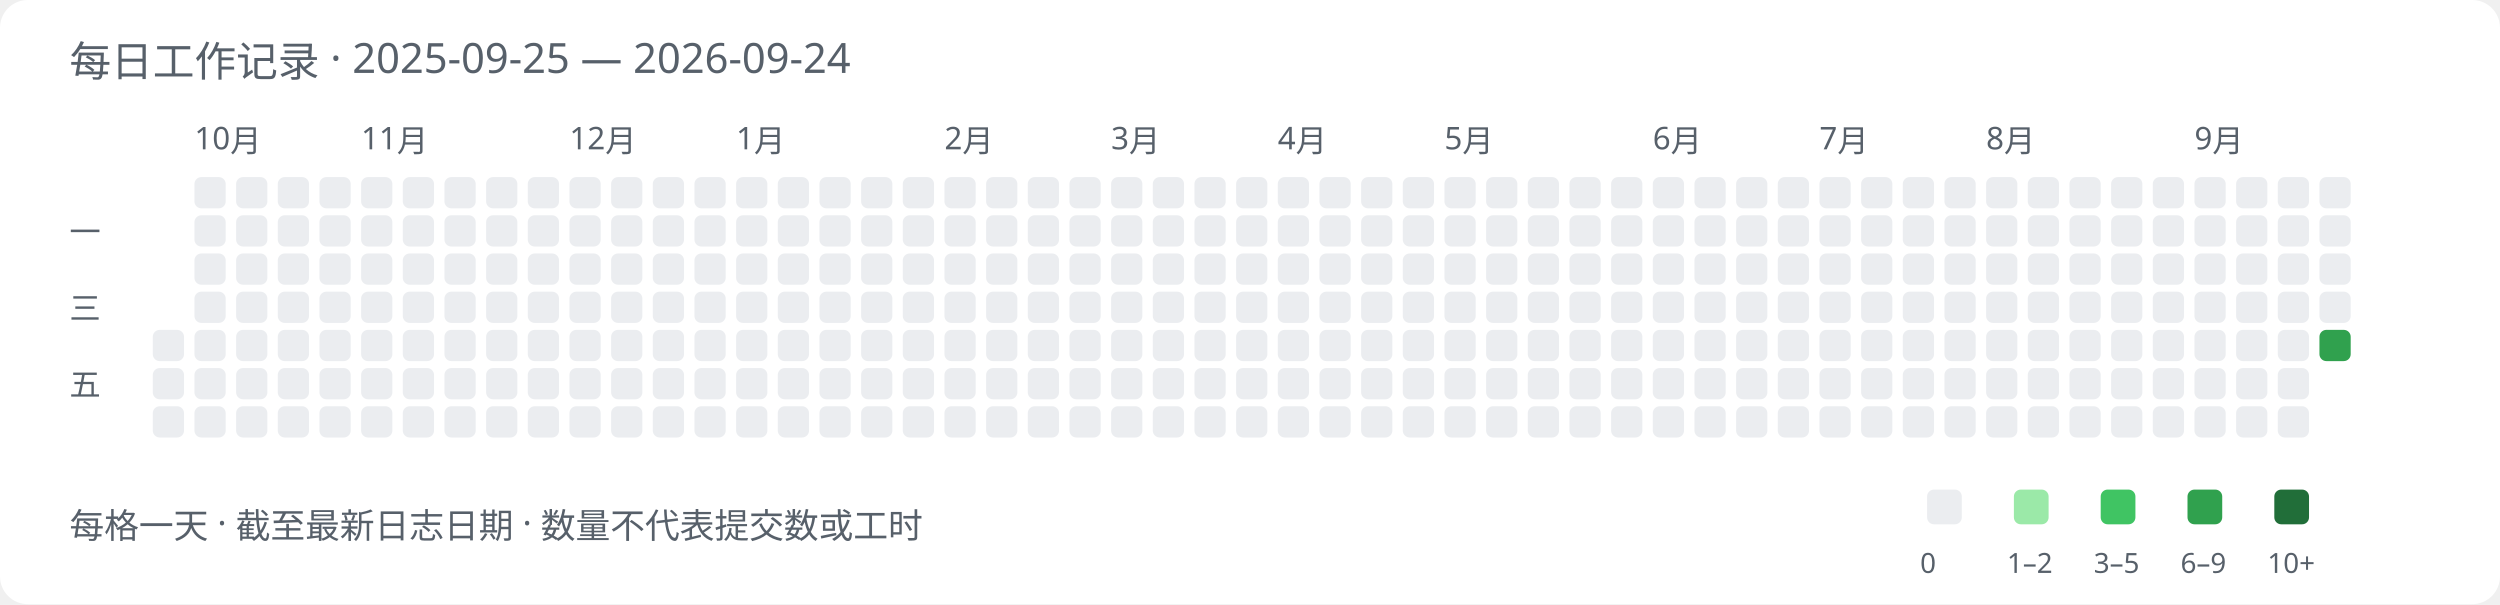
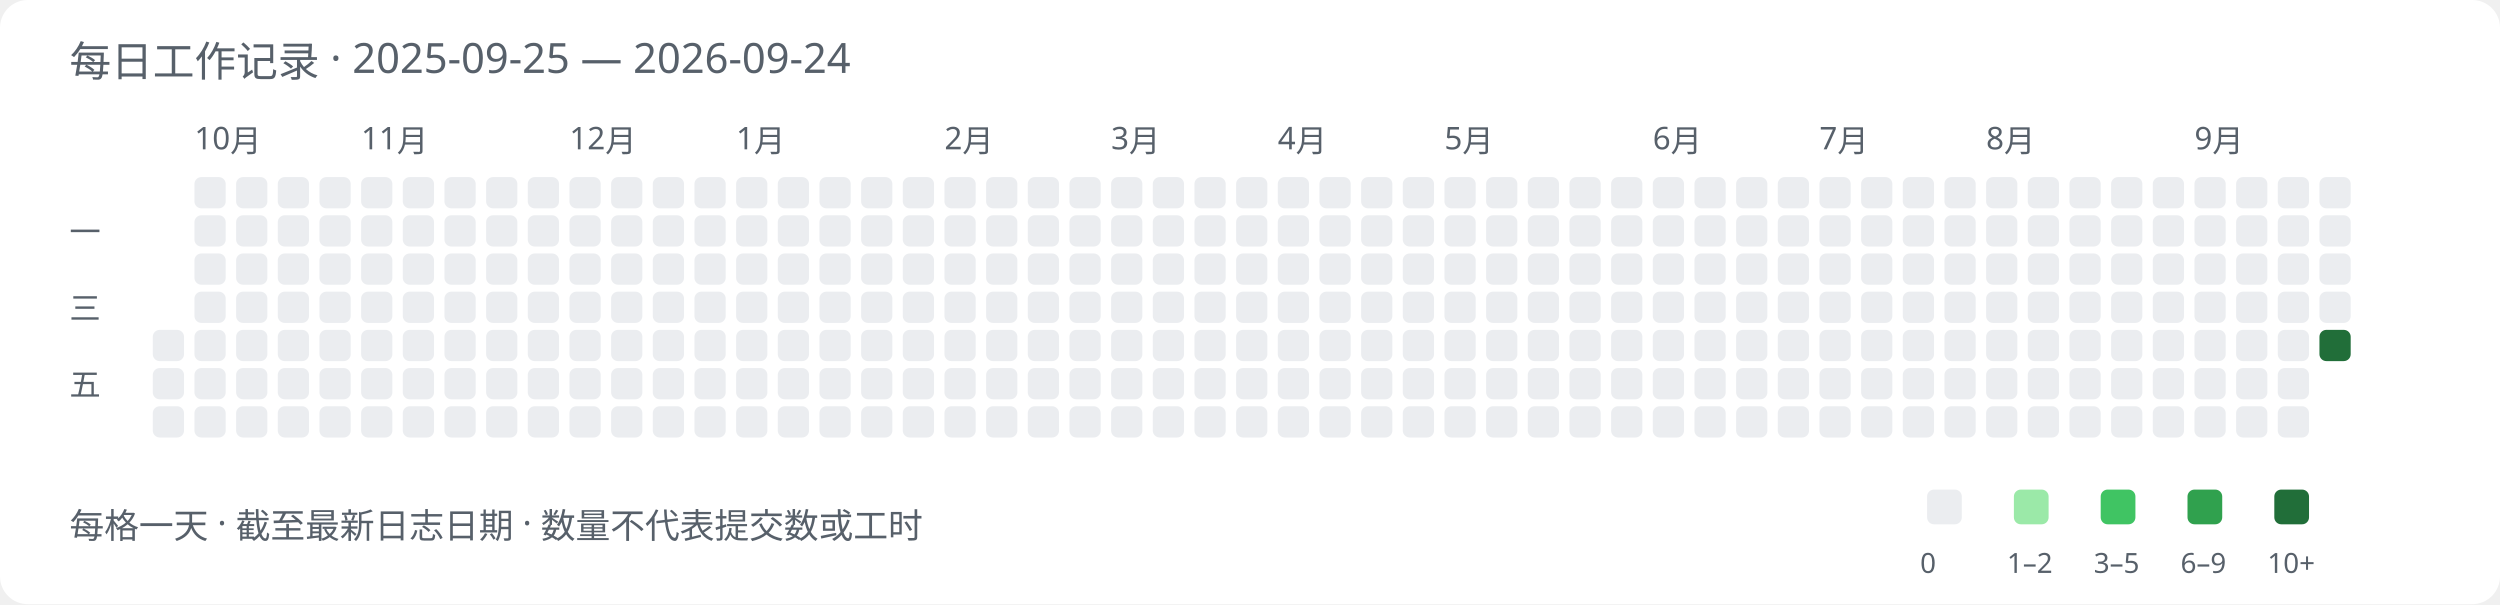
<svg xmlns="http://www.w3.org/2000/svg" width="720" height="174" viewBox="0 0 720 174" role="img" aria-label="每日开发记录全年贡献格">
  <rect width="100%" height="100%" rx="8" fill="#fff" />
  <g font-family="system-ui, sans-serif">
    <text x="20" y="22" font-size="12" fill="#57606a">每日工作记录 · 2025-09-25 — 2026-09-24</text>
    <text x="20" y="70" font-size="9" fill="#57606a">一</text>
    <text x="20" y="92" font-size="9" fill="#57606a">三</text>
    <text x="20" y="114" font-size="9" fill="#57606a">五</text>
    <rect data-date="2025-09-25" data-count="0" x="44" y="95" width="9" height="9" rx="2" fill="#ebedf0" />
    <rect data-date="2025-09-26" data-count="0" x="44" y="106" width="9" height="9" rx="2" fill="#ebedf0" />
    <rect data-date="2025-09-27" data-count="0" x="44" y="117" width="9" height="9" rx="2" fill="#ebedf0" />
    <rect data-date="2025-09-28" data-count="0" x="56" y="51" width="9" height="9" rx="2" fill="#ebedf0" />
    <rect data-date="2025-09-29" data-count="0" x="56" y="62" width="9" height="9" rx="2" fill="#ebedf0" />
    <rect data-date="2025-09-30" data-count="0" x="56" y="73" width="9" height="9" rx="2" fill="#ebedf0" />
    <text x="56" y="43" font-size="9" fill="#57606a">10月</text>
    <rect data-date="2025-10-01" data-count="0" x="56" y="84" width="9" height="9" rx="2" fill="#ebedf0" />
    <rect data-date="2025-10-02" data-count="0" x="56" y="95" width="9" height="9" rx="2" fill="#ebedf0" />
    <rect data-date="2025-10-03" data-count="0" x="56" y="106" width="9" height="9" rx="2" fill="#ebedf0" />
    <rect data-date="2025-10-04" data-count="0" x="56" y="117" width="9" height="9" rx="2" fill="#ebedf0" />
    <rect data-date="2025-10-05" data-count="0" x="68" y="51" width="9" height="9" rx="2" fill="#ebedf0" />
    <rect data-date="2025-10-06" data-count="0" x="68" y="62" width="9" height="9" rx="2" fill="#ebedf0" />
    <rect data-date="2025-10-07" data-count="0" x="68" y="73" width="9" height="9" rx="2" fill="#ebedf0" />
    <rect data-date="2025-10-08" data-count="0" x="68" y="84" width="9" height="9" rx="2" fill="#ebedf0" />
    <rect data-date="2025-10-09" data-count="0" x="68" y="95" width="9" height="9" rx="2" fill="#ebedf0" />
    <rect data-date="2025-10-10" data-count="0" x="68" y="106" width="9" height="9" rx="2" fill="#ebedf0" />
    <rect data-date="2025-10-11" data-count="0" x="68" y="117" width="9" height="9" rx="2" fill="#ebedf0" />
    <rect data-date="2025-10-12" data-count="0" x="80" y="51" width="9" height="9" rx="2" fill="#ebedf0" />
    <rect data-date="2025-10-13" data-count="0" x="80" y="62" width="9" height="9" rx="2" fill="#ebedf0" />
    <rect data-date="2025-10-14" data-count="0" x="80" y="73" width="9" height="9" rx="2" fill="#ebedf0" />
    <rect data-date="2025-10-15" data-count="0" x="80" y="84" width="9" height="9" rx="2" fill="#ebedf0" />
    <rect data-date="2025-10-16" data-count="0" x="80" y="95" width="9" height="9" rx="2" fill="#ebedf0" />
    <rect data-date="2025-10-17" data-count="0" x="80" y="106" width="9" height="9" rx="2" fill="#ebedf0" />
    <rect data-date="2025-10-18" data-count="0" x="80" y="117" width="9" height="9" rx="2" fill="#ebedf0" />
    <rect data-date="2025-10-19" data-count="0" x="92" y="51" width="9" height="9" rx="2" fill="#ebedf0" />
    <rect data-date="2025-10-20" data-count="0" x="92" y="62" width="9" height="9" rx="2" fill="#ebedf0" />
    <rect data-date="2025-10-21" data-count="0" x="92" y="73" width="9" height="9" rx="2" fill="#ebedf0" />
    <rect data-date="2025-10-22" data-count="0" x="92" y="84" width="9" height="9" rx="2" fill="#ebedf0" />
    <rect data-date="2025-10-23" data-count="0" x="92" y="95" width="9" height="9" rx="2" fill="#ebedf0" />
    <rect data-date="2025-10-24" data-count="0" x="92" y="106" width="9" height="9" rx="2" fill="#ebedf0" />
    <rect data-date="2025-10-25" data-count="0" x="92" y="117" width="9" height="9" rx="2" fill="#ebedf0" />
    <rect data-date="2025-10-26" data-count="0" x="104" y="51" width="9" height="9" rx="2" fill="#ebedf0" />
    <rect data-date="2025-10-27" data-count="0" x="104" y="62" width="9" height="9" rx="2" fill="#ebedf0" />
    <rect data-date="2025-10-28" data-count="0" x="104" y="73" width="9" height="9" rx="2" fill="#ebedf0" />
    <rect data-date="2025-10-29" data-count="0" x="104" y="84" width="9" height="9" rx="2" fill="#ebedf0" />
    <rect data-date="2025-10-30" data-count="0" x="104" y="95" width="9" height="9" rx="2" fill="#ebedf0" />
    <rect data-date="2025-10-31" data-count="0" x="104" y="106" width="9" height="9" rx="2" fill="#ebedf0" />
    <text x="104" y="43" font-size="9" fill="#57606a">11月</text>
    <rect data-date="2025-11-01" data-count="0" x="104" y="117" width="9" height="9" rx="2" fill="#ebedf0" />
    <rect data-date="2025-11-02" data-count="0" x="116" y="51" width="9" height="9" rx="2" fill="#ebedf0" />
    <rect data-date="2025-11-03" data-count="0" x="116" y="62" width="9" height="9" rx="2" fill="#ebedf0" />
    <rect data-date="2025-11-04" data-count="0" x="116" y="73" width="9" height="9" rx="2" fill="#ebedf0" />
    <rect data-date="2025-11-05" data-count="0" x="116" y="84" width="9" height="9" rx="2" fill="#ebedf0" />
    <rect data-date="2025-11-06" data-count="0" x="116" y="95" width="9" height="9" rx="2" fill="#ebedf0" />
    <rect data-date="2025-11-07" data-count="0" x="116" y="106" width="9" height="9" rx="2" fill="#ebedf0" />
    <rect data-date="2025-11-08" data-count="0" x="116" y="117" width="9" height="9" rx="2" fill="#ebedf0" />
    <rect data-date="2025-11-09" data-count="0" x="128" y="51" width="9" height="9" rx="2" fill="#ebedf0" />
    <rect data-date="2025-11-10" data-count="0" x="128" y="62" width="9" height="9" rx="2" fill="#ebedf0" />
    <rect data-date="2025-11-11" data-count="0" x="128" y="73" width="9" height="9" rx="2" fill="#ebedf0" />
    <rect data-date="2025-11-12" data-count="0" x="128" y="84" width="9" height="9" rx="2" fill="#ebedf0" />
    <rect data-date="2025-11-13" data-count="0" x="128" y="95" width="9" height="9" rx="2" fill="#ebedf0" />
    <rect data-date="2025-11-14" data-count="0" x="128" y="106" width="9" height="9" rx="2" fill="#ebedf0" />
    <rect data-date="2025-11-15" data-count="0" x="128" y="117" width="9" height="9" rx="2" fill="#ebedf0" />
    <rect data-date="2025-11-16" data-count="0" x="140" y="51" width="9" height="9" rx="2" fill="#ebedf0" />
    <rect data-date="2025-11-17" data-count="0" x="140" y="62" width="9" height="9" rx="2" fill="#ebedf0" />
    <rect data-date="2025-11-18" data-count="0" x="140" y="73" width="9" height="9" rx="2" fill="#ebedf0" />
    <rect data-date="2025-11-19" data-count="0" x="140" y="84" width="9" height="9" rx="2" fill="#ebedf0" />
    <rect data-date="2025-11-20" data-count="0" x="140" y="95" width="9" height="9" rx="2" fill="#ebedf0" />
    <rect data-date="2025-11-21" data-count="0" x="140" y="106" width="9" height="9" rx="2" fill="#ebedf0" />
    <rect data-date="2025-11-22" data-count="0" x="140" y="117" width="9" height="9" rx="2" fill="#ebedf0" />
    <rect data-date="2025-11-23" data-count="0" x="152" y="51" width="9" height="9" rx="2" fill="#ebedf0" />
    <rect data-date="2025-11-24" data-count="0" x="152" y="62" width="9" height="9" rx="2" fill="#ebedf0" />
    <rect data-date="2025-11-25" data-count="0" x="152" y="73" width="9" height="9" rx="2" fill="#ebedf0" />
    <rect data-date="2025-11-26" data-count="0" x="152" y="84" width="9" height="9" rx="2" fill="#ebedf0" />
    <rect data-date="2025-11-27" data-count="0" x="152" y="95" width="9" height="9" rx="2" fill="#ebedf0" />
    <rect data-date="2025-11-28" data-count="0" x="152" y="106" width="9" height="9" rx="2" fill="#ebedf0" />
    <rect data-date="2025-11-29" data-count="0" x="152" y="117" width="9" height="9" rx="2" fill="#ebedf0" />
    <rect data-date="2025-11-30" data-count="0" x="164" y="51" width="9" height="9" rx="2" fill="#ebedf0" />
    <text x="164" y="43" font-size="9" fill="#57606a">12月</text>
    <rect data-date="2025-12-01" data-count="0" x="164" y="62" width="9" height="9" rx="2" fill="#ebedf0" />
    <rect data-date="2025-12-02" data-count="0" x="164" y="73" width="9" height="9" rx="2" fill="#ebedf0" />
    <rect data-date="2025-12-03" data-count="0" x="164" y="84" width="9" height="9" rx="2" fill="#ebedf0" />
    <rect data-date="2025-12-04" data-count="0" x="164" y="95" width="9" height="9" rx="2" fill="#ebedf0" />
    <rect data-date="2025-12-05" data-count="0" x="164" y="106" width="9" height="9" rx="2" fill="#ebedf0" />
    <rect data-date="2025-12-06" data-count="0" x="164" y="117" width="9" height="9" rx="2" fill="#ebedf0" />
    <rect data-date="2025-12-07" data-count="0" x="176" y="51" width="9" height="9" rx="2" fill="#ebedf0" />
    <rect data-date="2025-12-08" data-count="0" x="176" y="62" width="9" height="9" rx="2" fill="#ebedf0" />
    <rect data-date="2025-12-09" data-count="0" x="176" y="73" width="9" height="9" rx="2" fill="#ebedf0" />
    <rect data-date="2025-12-10" data-count="0" x="176" y="84" width="9" height="9" rx="2" fill="#ebedf0" />
    <rect data-date="2025-12-11" data-count="0" x="176" y="95" width="9" height="9" rx="2" fill="#ebedf0" />
    <rect data-date="2025-12-12" data-count="0" x="176" y="106" width="9" height="9" rx="2" fill="#ebedf0" />
    <rect data-date="2025-12-13" data-count="0" x="176" y="117" width="9" height="9" rx="2" fill="#ebedf0" />
    <rect data-date="2025-12-14" data-count="0" x="188" y="51" width="9" height="9" rx="2" fill="#ebedf0" />
    <rect data-date="2025-12-15" data-count="0" x="188" y="62" width="9" height="9" rx="2" fill="#ebedf0" />
    <rect data-date="2025-12-16" data-count="0" x="188" y="73" width="9" height="9" rx="2" fill="#ebedf0" />
    <rect data-date="2025-12-17" data-count="0" x="188" y="84" width="9" height="9" rx="2" fill="#ebedf0" />
    <rect data-date="2025-12-18" data-count="0" x="188" y="95" width="9" height="9" rx="2" fill="#ebedf0" />
    <rect data-date="2025-12-19" data-count="0" x="188" y="106" width="9" height="9" rx="2" fill="#ebedf0" />
    <rect data-date="2025-12-20" data-count="0" x="188" y="117" width="9" height="9" rx="2" fill="#ebedf0" />
    <rect data-date="2025-12-21" data-count="0" x="200" y="51" width="9" height="9" rx="2" fill="#ebedf0" />
    <rect data-date="2025-12-22" data-count="0" x="200" y="62" width="9" height="9" rx="2" fill="#ebedf0" />
    <rect data-date="2025-12-23" data-count="0" x="200" y="73" width="9" height="9" rx="2" fill="#ebedf0" />
    <rect data-date="2025-12-24" data-count="0" x="200" y="84" width="9" height="9" rx="2" fill="#ebedf0" />
    <rect data-date="2025-12-25" data-count="0" x="200" y="95" width="9" height="9" rx="2" fill="#ebedf0" />
    <rect data-date="2025-12-26" data-count="0" x="200" y="106" width="9" height="9" rx="2" fill="#ebedf0" />
    <rect data-date="2025-12-27" data-count="0" x="200" y="117" width="9" height="9" rx="2" fill="#ebedf0" />
    <rect data-date="2025-12-28" data-count="0" x="212" y="51" width="9" height="9" rx="2" fill="#ebedf0" />
    <rect data-date="2025-12-29" data-count="0" x="212" y="62" width="9" height="9" rx="2" fill="#ebedf0" />
    <rect data-date="2025-12-30" data-count="0" x="212" y="73" width="9" height="9" rx="2" fill="#ebedf0" />
    <rect data-date="2025-12-31" data-count="0" x="212" y="84" width="9" height="9" rx="2" fill="#ebedf0" />
    <text x="212" y="43" font-size="9" fill="#57606a">1月</text>
    <rect data-date="2026-01-01" data-count="0" x="212" y="95" width="9" height="9" rx="2" fill="#ebedf0" />
    <rect data-date="2026-01-02" data-count="0" x="212" y="106" width="9" height="9" rx="2" fill="#ebedf0" />
    <rect data-date="2026-01-03" data-count="0" x="212" y="117" width="9" height="9" rx="2" fill="#ebedf0" />
    <rect data-date="2026-01-04" data-count="0" x="224" y="51" width="9" height="9" rx="2" fill="#ebedf0" />
    <rect data-date="2026-01-05" data-count="0" x="224" y="62" width="9" height="9" rx="2" fill="#ebedf0" />
    <rect data-date="2026-01-06" data-count="0" x="224" y="73" width="9" height="9" rx="2" fill="#ebedf0" />
    <rect data-date="2026-01-07" data-count="0" x="224" y="84" width="9" height="9" rx="2" fill="#ebedf0" />
    <rect data-date="2026-01-08" data-count="0" x="224" y="95" width="9" height="9" rx="2" fill="#ebedf0" />
    <rect data-date="2026-01-09" data-count="0" x="224" y="106" width="9" height="9" rx="2" fill="#ebedf0" />
    <rect data-date="2026-01-10" data-count="0" x="224" y="117" width="9" height="9" rx="2" fill="#ebedf0" />
    <rect data-date="2026-01-11" data-count="0" x="236" y="51" width="9" height="9" rx="2" fill="#ebedf0" />
    <rect data-date="2026-01-12" data-count="0" x="236" y="62" width="9" height="9" rx="2" fill="#ebedf0" />
    <rect data-date="2026-01-13" data-count="0" x="236" y="73" width="9" height="9" rx="2" fill="#ebedf0" />
    <rect data-date="2026-01-14" data-count="0" x="236" y="84" width="9" height="9" rx="2" fill="#ebedf0" />
    <rect data-date="2026-01-15" data-count="0" x="236" y="95" width="9" height="9" rx="2" fill="#ebedf0" />
    <rect data-date="2026-01-16" data-count="0" x="236" y="106" width="9" height="9" rx="2" fill="#ebedf0" />
    <rect data-date="2026-01-17" data-count="0" x="236" y="117" width="9" height="9" rx="2" fill="#ebedf0" />
    <rect data-date="2026-01-18" data-count="0" x="248" y="51" width="9" height="9" rx="2" fill="#ebedf0" />
    <rect data-date="2026-01-19" data-count="0" x="248" y="62" width="9" height="9" rx="2" fill="#ebedf0" />
    <rect data-date="2026-01-20" data-count="0" x="248" y="73" width="9" height="9" rx="2" fill="#ebedf0" />
    <rect data-date="2026-01-21" data-count="0" x="248" y="84" width="9" height="9" rx="2" fill="#ebedf0" />
    <rect data-date="2026-01-22" data-count="0" x="248" y="95" width="9" height="9" rx="2" fill="#ebedf0" />
    <rect data-date="2026-01-23" data-count="0" x="248" y="106" width="9" height="9" rx="2" fill="#ebedf0" />
    <rect data-date="2026-01-24" data-count="0" x="248" y="117" width="9" height="9" rx="2" fill="#ebedf0" />
    <rect data-date="2026-01-25" data-count="0" x="260" y="51" width="9" height="9" rx="2" fill="#ebedf0" />
    <rect data-date="2026-01-26" data-count="0" x="260" y="62" width="9" height="9" rx="2" fill="#ebedf0" />
    <rect data-date="2026-01-27" data-count="0" x="260" y="73" width="9" height="9" rx="2" fill="#ebedf0" />
    <rect data-date="2026-01-28" data-count="0" x="260" y="84" width="9" height="9" rx="2" fill="#ebedf0" />
    <rect data-date="2026-01-29" data-count="0" x="260" y="95" width="9" height="9" rx="2" fill="#ebedf0" />
    <rect data-date="2026-01-30" data-count="0" x="260" y="106" width="9" height="9" rx="2" fill="#ebedf0" />
    <rect data-date="2026-01-31" data-count="0" x="260" y="117" width="9" height="9" rx="2" fill="#ebedf0" />
    <text x="272" y="43" font-size="9" fill="#57606a">2月</text>
    <rect data-date="2026-02-01" data-count="0" x="272" y="51" width="9" height="9" rx="2" fill="#ebedf0" />
    <rect data-date="2026-02-02" data-count="0" x="272" y="62" width="9" height="9" rx="2" fill="#ebedf0" />
    <rect data-date="2026-02-03" data-count="0" x="272" y="73" width="9" height="9" rx="2" fill="#ebedf0" />
    <rect data-date="2026-02-04" data-count="0" x="272" y="84" width="9" height="9" rx="2" fill="#ebedf0" />
    <rect data-date="2026-02-05" data-count="0" x="272" y="95" width="9" height="9" rx="2" fill="#ebedf0" />
    <rect data-date="2026-02-06" data-count="0" x="272" y="106" width="9" height="9" rx="2" fill="#ebedf0" />
    <rect data-date="2026-02-07" data-count="0" x="272" y="117" width="9" height="9" rx="2" fill="#ebedf0" />
    <rect data-date="2026-02-08" data-count="0" x="284" y="51" width="9" height="9" rx="2" fill="#ebedf0" />
    <rect data-date="2026-02-09" data-count="0" x="284" y="62" width="9" height="9" rx="2" fill="#ebedf0" />
    <rect data-date="2026-02-10" data-count="0" x="284" y="73" width="9" height="9" rx="2" fill="#ebedf0" />
    <rect data-date="2026-02-11" data-count="0" x="284" y="84" width="9" height="9" rx="2" fill="#ebedf0" />
    <rect data-date="2026-02-12" data-count="0" x="284" y="95" width="9" height="9" rx="2" fill="#ebedf0" />
    <rect data-date="2026-02-13" data-count="0" x="284" y="106" width="9" height="9" rx="2" fill="#ebedf0" />
    <rect data-date="2026-02-14" data-count="0" x="284" y="117" width="9" height="9" rx="2" fill="#ebedf0" />
    <rect data-date="2026-02-15" data-count="0" x="296" y="51" width="9" height="9" rx="2" fill="#ebedf0" />
    <rect data-date="2026-02-16" data-count="0" x="296" y="62" width="9" height="9" rx="2" fill="#ebedf0" />
    <rect data-date="2026-02-17" data-count="0" x="296" y="73" width="9" height="9" rx="2" fill="#ebedf0" />
    <rect data-date="2026-02-18" data-count="0" x="296" y="84" width="9" height="9" rx="2" fill="#ebedf0" />
    <rect data-date="2026-02-19" data-count="0" x="296" y="95" width="9" height="9" rx="2" fill="#ebedf0" />
    <rect data-date="2026-02-20" data-count="0" x="296" y="106" width="9" height="9" rx="2" fill="#ebedf0" />
    <rect data-date="2026-02-21" data-count="0" x="296" y="117" width="9" height="9" rx="2" fill="#ebedf0" />
    <rect data-date="2026-02-22" data-count="0" x="308" y="51" width="9" height="9" rx="2" fill="#ebedf0" />
    <rect data-date="2026-02-23" data-count="0" x="308" y="62" width="9" height="9" rx="2" fill="#ebedf0" />
    <rect data-date="2026-02-24" data-count="0" x="308" y="73" width="9" height="9" rx="2" fill="#ebedf0" />
    <rect data-date="2026-02-25" data-count="0" x="308" y="84" width="9" height="9" rx="2" fill="#ebedf0" />
    <rect data-date="2026-02-26" data-count="0" x="308" y="95" width="9" height="9" rx="2" fill="#ebedf0" />
    <rect data-date="2026-02-27" data-count="0" x="308" y="106" width="9" height="9" rx="2" fill="#ebedf0" />
    <rect data-date="2026-02-28" data-count="0" x="308" y="117" width="9" height="9" rx="2" fill="#ebedf0" />
    <text x="320" y="43" font-size="9" fill="#57606a">3月</text>
    <rect data-date="2026-03-01" data-count="0" x="320" y="51" width="9" height="9" rx="2" fill="#ebedf0" />
    <rect data-date="2026-03-02" data-count="0" x="320" y="62" width="9" height="9" rx="2" fill="#ebedf0" />
    <rect data-date="2026-03-03" data-count="0" x="320" y="73" width="9" height="9" rx="2" fill="#ebedf0" />
    <rect data-date="2026-03-04" data-count="0" x="320" y="84" width="9" height="9" rx="2" fill="#ebedf0" />
    <rect data-date="2026-03-05" data-count="0" x="320" y="95" width="9" height="9" rx="2" fill="#ebedf0" />
    <rect data-date="2026-03-06" data-count="0" x="320" y="106" width="9" height="9" rx="2" fill="#ebedf0" />
    <rect data-date="2026-03-07" data-count="0" x="320" y="117" width="9" height="9" rx="2" fill="#ebedf0" />
    <rect data-date="2026-03-08" data-count="0" x="332" y="51" width="9" height="9" rx="2" fill="#ebedf0" />
    <rect data-date="2026-03-09" data-count="0" x="332" y="62" width="9" height="9" rx="2" fill="#ebedf0" />
    <rect data-date="2026-03-10" data-count="0" x="332" y="73" width="9" height="9" rx="2" fill="#ebedf0" />
    <rect data-date="2026-03-11" data-count="0" x="332" y="84" width="9" height="9" rx="2" fill="#ebedf0" />
    <rect data-date="2026-03-12" data-count="0" x="332" y="95" width="9" height="9" rx="2" fill="#ebedf0" />
    <rect data-date="2026-03-13" data-count="0" x="332" y="106" width="9" height="9" rx="2" fill="#ebedf0" />
    <rect data-date="2026-03-14" data-count="0" x="332" y="117" width="9" height="9" rx="2" fill="#ebedf0" />
    <rect data-date="2026-03-15" data-count="0" x="344" y="51" width="9" height="9" rx="2" fill="#ebedf0" />
    <rect data-date="2026-03-16" data-count="0" x="344" y="62" width="9" height="9" rx="2" fill="#ebedf0" />
    <rect data-date="2026-03-17" data-count="0" x="344" y="73" width="9" height="9" rx="2" fill="#ebedf0" />
    <rect data-date="2026-03-18" data-count="0" x="344" y="84" width="9" height="9" rx="2" fill="#ebedf0" />
    <rect data-date="2026-03-19" data-count="0" x="344" y="95" width="9" height="9" rx="2" fill="#ebedf0" />
    <rect data-date="2026-03-20" data-count="0" x="344" y="106" width="9" height="9" rx="2" fill="#ebedf0" />
    <rect data-date="2026-03-21" data-count="0" x="344" y="117" width="9" height="9" rx="2" fill="#ebedf0" />
    <rect data-date="2026-03-22" data-count="0" x="356" y="51" width="9" height="9" rx="2" fill="#ebedf0" />
    <rect data-date="2026-03-23" data-count="0" x="356" y="62" width="9" height="9" rx="2" fill="#ebedf0" />
    <rect data-date="2026-03-24" data-count="0" x="356" y="73" width="9" height="9" rx="2" fill="#ebedf0" />
    <rect data-date="2026-03-25" data-count="0" x="356" y="84" width="9" height="9" rx="2" fill="#ebedf0" />
    <rect data-date="2026-03-26" data-count="0" x="356" y="95" width="9" height="9" rx="2" fill="#ebedf0" />
    <rect data-date="2026-03-27" data-count="0" x="356" y="106" width="9" height="9" rx="2" fill="#ebedf0" />
    <rect data-date="2026-03-28" data-count="0" x="356" y="117" width="9" height="9" rx="2" fill="#ebedf0" />
    <rect data-date="2026-03-29" data-count="0" x="368" y="51" width="9" height="9" rx="2" fill="#ebedf0" />
    <rect data-date="2026-03-30" data-count="0" x="368" y="62" width="9" height="9" rx="2" fill="#ebedf0" />
    <rect data-date="2026-03-31" data-count="0" x="368" y="73" width="9" height="9" rx="2" fill="#ebedf0" />
    <text x="368" y="43" font-size="9" fill="#57606a">4月</text>
    <rect data-date="2026-04-01" data-count="0" x="368" y="84" width="9" height="9" rx="2" fill="#ebedf0" />
    <rect data-date="2026-04-02" data-count="0" x="368" y="95" width="9" height="9" rx="2" fill="#ebedf0" />
    <rect data-date="2026-04-03" data-count="0" x="368" y="106" width="9" height="9" rx="2" fill="#ebedf0" />
    <rect data-date="2026-04-04" data-count="0" x="368" y="117" width="9" height="9" rx="2" fill="#ebedf0" />
    <rect data-date="2026-04-05" data-count="0" x="380" y="51" width="9" height="9" rx="2" fill="#ebedf0" />
    <rect data-date="2026-04-06" data-count="0" x="380" y="62" width="9" height="9" rx="2" fill="#ebedf0" />
    <rect data-date="2026-04-07" data-count="0" x="380" y="73" width="9" height="9" rx="2" fill="#ebedf0" />
    <rect data-date="2026-04-08" data-count="0" x="380" y="84" width="9" height="9" rx="2" fill="#ebedf0" />
    <rect data-date="2026-04-09" data-count="0" x="380" y="95" width="9" height="9" rx="2" fill="#ebedf0" />
    <rect data-date="2026-04-10" data-count="0" x="380" y="106" width="9" height="9" rx="2" fill="#ebedf0" />
    <rect data-date="2026-04-11" data-count="0" x="380" y="117" width="9" height="9" rx="2" fill="#ebedf0" />
    <rect data-date="2026-04-12" data-count="0" x="392" y="51" width="9" height="9" rx="2" fill="#ebedf0" />
    <rect data-date="2026-04-13" data-count="0" x="392" y="62" width="9" height="9" rx="2" fill="#ebedf0" />
    <rect data-date="2026-04-14" data-count="0" x="392" y="73" width="9" height="9" rx="2" fill="#ebedf0" />
    <rect data-date="2026-04-15" data-count="0" x="392" y="84" width="9" height="9" rx="2" fill="#ebedf0" />
    <rect data-date="2026-04-16" data-count="0" x="392" y="95" width="9" height="9" rx="2" fill="#ebedf0" />
    <rect data-date="2026-04-17" data-count="0" x="392" y="106" width="9" height="9" rx="2" fill="#ebedf0" />
    <rect data-date="2026-04-18" data-count="0" x="392" y="117" width="9" height="9" rx="2" fill="#ebedf0" />
    <rect data-date="2026-04-19" data-count="0" x="404" y="51" width="9" height="9" rx="2" fill="#ebedf0" />
    <rect data-date="2026-04-20" data-count="0" x="404" y="62" width="9" height="9" rx="2" fill="#ebedf0" />
    <rect data-date="2026-04-21" data-count="0" x="404" y="73" width="9" height="9" rx="2" fill="#ebedf0" />
    <rect data-date="2026-04-22" data-count="0" x="404" y="84" width="9" height="9" rx="2" fill="#ebedf0" />
    <rect data-date="2026-04-23" data-count="0" x="404" y="95" width="9" height="9" rx="2" fill="#ebedf0" />
    <rect data-date="2026-04-24" data-count="0" x="404" y="106" width="9" height="9" rx="2" fill="#ebedf0" />
    <rect data-date="2026-04-25" data-count="0" x="404" y="117" width="9" height="9" rx="2" fill="#ebedf0" />
    <rect data-date="2026-04-26" data-count="0" x="416" y="51" width="9" height="9" rx="2" fill="#ebedf0" />
    <rect data-date="2026-04-27" data-count="0" x="416" y="62" width="9" height="9" rx="2" fill="#ebedf0" />
    <rect data-date="2026-04-28" data-count="0" x="416" y="73" width="9" height="9" rx="2" fill="#ebedf0" />
    <rect data-date="2026-04-29" data-count="0" x="416" y="84" width="9" height="9" rx="2" fill="#ebedf0" />
    <rect data-date="2026-04-30" data-count="0" x="416" y="95" width="9" height="9" rx="2" fill="#ebedf0" />
    <text x="416" y="43" font-size="9" fill="#57606a">5月</text>
    <rect data-date="2026-05-01" data-count="0" x="416" y="106" width="9" height="9" rx="2" fill="#ebedf0" />
    <rect data-date="2026-05-02" data-count="0" x="416" y="117" width="9" height="9" rx="2" fill="#ebedf0" />
    <rect data-date="2026-05-03" data-count="0" x="428" y="51" width="9" height="9" rx="2" fill="#ebedf0" />
    <rect data-date="2026-05-04" data-count="0" x="428" y="62" width="9" height="9" rx="2" fill="#ebedf0" />
    <rect data-date="2026-05-05" data-count="0" x="428" y="73" width="9" height="9" rx="2" fill="#ebedf0" />
    <rect data-date="2026-05-06" data-count="0" x="428" y="84" width="9" height="9" rx="2" fill="#ebedf0" />
    <rect data-date="2026-05-07" data-count="0" x="428" y="95" width="9" height="9" rx="2" fill="#ebedf0" />
    <rect data-date="2026-05-08" data-count="0" x="428" y="106" width="9" height="9" rx="2" fill="#ebedf0" />
    <rect data-date="2026-05-09" data-count="0" x="428" y="117" width="9" height="9" rx="2" fill="#ebedf0" />
    <rect data-date="2026-05-10" data-count="0" x="440" y="51" width="9" height="9" rx="2" fill="#ebedf0" />
    <rect data-date="2026-05-11" data-count="0" x="440" y="62" width="9" height="9" rx="2" fill="#ebedf0" />
    <rect data-date="2026-05-12" data-count="0" x="440" y="73" width="9" height="9" rx="2" fill="#ebedf0" />
    <rect data-date="2026-05-13" data-count="0" x="440" y="84" width="9" height="9" rx="2" fill="#ebedf0" />
    <rect data-date="2026-05-14" data-count="0" x="440" y="95" width="9" height="9" rx="2" fill="#ebedf0" />
    <rect data-date="2026-05-15" data-count="0" x="440" y="106" width="9" height="9" rx="2" fill="#ebedf0" />
    <rect data-date="2026-05-16" data-count="0" x="440" y="117" width="9" height="9" rx="2" fill="#ebedf0" />
    <rect data-date="2026-05-17" data-count="0" x="452" y="51" width="9" height="9" rx="2" fill="#ebedf0" />
    <rect data-date="2026-05-18" data-count="0" x="452" y="62" width="9" height="9" rx="2" fill="#ebedf0" />
    <rect data-date="2026-05-19" data-count="0" x="452" y="73" width="9" height="9" rx="2" fill="#ebedf0" />
    <rect data-date="2026-05-20" data-count="0" x="452" y="84" width="9" height="9" rx="2" fill="#ebedf0" />
    <rect data-date="2026-05-21" data-count="0" x="452" y="95" width="9" height="9" rx="2" fill="#ebedf0" />
    <rect data-date="2026-05-22" data-count="0" x="452" y="106" width="9" height="9" rx="2" fill="#ebedf0" />
    <rect data-date="2026-05-23" data-count="0" x="452" y="117" width="9" height="9" rx="2" fill="#ebedf0" />
    <rect data-date="2026-05-24" data-count="0" x="464" y="51" width="9" height="9" rx="2" fill="#ebedf0" />
    <rect data-date="2026-05-25" data-count="0" x="464" y="62" width="9" height="9" rx="2" fill="#ebedf0" />
    <rect data-date="2026-05-26" data-count="0" x="464" y="73" width="9" height="9" rx="2" fill="#ebedf0" />
    <rect data-date="2026-05-27" data-count="0" x="464" y="84" width="9" height="9" rx="2" fill="#ebedf0" />
    <rect data-date="2026-05-28" data-count="0" x="464" y="95" width="9" height="9" rx="2" fill="#ebedf0" />
    <rect data-date="2026-05-29" data-count="0" x="464" y="106" width="9" height="9" rx="2" fill="#ebedf0" />
    <rect data-date="2026-05-30" data-count="0" x="464" y="117" width="9" height="9" rx="2" fill="#ebedf0" />
    <rect data-date="2026-05-31" data-count="0" x="476" y="51" width="9" height="9" rx="2" fill="#ebedf0" />
    <text x="476" y="43" font-size="9" fill="#57606a">6月</text>
    <rect data-date="2026-06-01" data-count="0" x="476" y="62" width="9" height="9" rx="2" fill="#ebedf0" />
    <rect data-date="2026-06-02" data-count="0" x="476" y="73" width="9" height="9" rx="2" fill="#ebedf0" />
    <rect data-date="2026-06-03" data-count="0" x="476" y="84" width="9" height="9" rx="2" fill="#ebedf0" />
    <rect data-date="2026-06-04" data-count="0" x="476" y="95" width="9" height="9" rx="2" fill="#ebedf0" />
    <rect data-date="2026-06-05" data-count="0" x="476" y="106" width="9" height="9" rx="2" fill="#ebedf0" />
    <rect data-date="2026-06-06" data-count="0" x="476" y="117" width="9" height="9" rx="2" fill="#ebedf0" />
    <rect data-date="2026-06-07" data-count="0" x="488" y="51" width="9" height="9" rx="2" fill="#ebedf0" />
    <rect data-date="2026-06-08" data-count="0" x="488" y="62" width="9" height="9" rx="2" fill="#ebedf0" />
    <rect data-date="2026-06-09" data-count="0" x="488" y="73" width="9" height="9" rx="2" fill="#ebedf0" />
    <rect data-date="2026-06-10" data-count="0" x="488" y="84" width="9" height="9" rx="2" fill="#ebedf0" />
    <rect data-date="2026-06-11" data-count="0" x="488" y="95" width="9" height="9" rx="2" fill="#ebedf0" />
    <rect data-date="2026-06-12" data-count="0" x="488" y="106" width="9" height="9" rx="2" fill="#ebedf0" />
    <rect data-date="2026-06-13" data-count="0" x="488" y="117" width="9" height="9" rx="2" fill="#ebedf0" />
    <rect data-date="2026-06-14" data-count="0" x="500" y="51" width="9" height="9" rx="2" fill="#ebedf0" />
    <rect data-date="2026-06-15" data-count="0" x="500" y="62" width="9" height="9" rx="2" fill="#ebedf0" />
    <rect data-date="2026-06-16" data-count="0" x="500" y="73" width="9" height="9" rx="2" fill="#ebedf0" />
    <rect data-date="2026-06-17" data-count="0" x="500" y="84" width="9" height="9" rx="2" fill="#ebedf0" />
    <rect data-date="2026-06-18" data-count="0" x="500" y="95" width="9" height="9" rx="2" fill="#ebedf0" />
    <rect data-date="2026-06-19" data-count="0" x="500" y="106" width="9" height="9" rx="2" fill="#ebedf0" />
    <rect data-date="2026-06-20" data-count="0" x="500" y="117" width="9" height="9" rx="2" fill="#ebedf0" />
    <rect data-date="2026-06-21" data-count="0" x="512" y="51" width="9" height="9" rx="2" fill="#ebedf0" />
    <rect data-date="2026-06-22" data-count="0" x="512" y="62" width="9" height="9" rx="2" fill="#ebedf0" />
    <rect data-date="2026-06-23" data-count="0" x="512" y="73" width="9" height="9" rx="2" fill="#ebedf0" />
    <rect data-date="2026-06-24" data-count="0" x="512" y="84" width="9" height="9" rx="2" fill="#ebedf0" />
    <rect data-date="2026-06-25" data-count="0" x="512" y="95" width="9" height="9" rx="2" fill="#ebedf0" />
    <rect data-date="2026-06-26" data-count="0" x="512" y="106" width="9" height="9" rx="2" fill="#ebedf0" />
    <rect data-date="2026-06-27" data-count="0" x="512" y="117" width="9" height="9" rx="2" fill="#ebedf0" />
    <rect data-date="2026-06-28" data-count="0" x="524" y="51" width="9" height="9" rx="2" fill="#ebedf0" />
    <rect data-date="2026-06-29" data-count="0" x="524" y="62" width="9" height="9" rx="2" fill="#ebedf0" />
    <rect data-date="2026-06-30" data-count="0" x="524" y="73" width="9" height="9" rx="2" fill="#ebedf0" />
    <text x="524" y="43" font-size="9" fill="#57606a">7月</text>
    <rect data-date="2026-07-01" data-count="0" x="524" y="84" width="9" height="9" rx="2" fill="#ebedf0" />
    <rect data-date="2026-07-02" data-count="0" x="524" y="95" width="9" height="9" rx="2" fill="#ebedf0" />
    <rect data-date="2026-07-03" data-count="0" x="524" y="106" width="9" height="9" rx="2" fill="#ebedf0" />
    <rect data-date="2026-07-04" data-count="0" x="524" y="117" width="9" height="9" rx="2" fill="#ebedf0" />
    <rect data-date="2026-07-05" data-count="0" x="536" y="51" width="9" height="9" rx="2" fill="#ebedf0" />
    <rect data-date="2026-07-06" data-count="0" x="536" y="62" width="9" height="9" rx="2" fill="#ebedf0" />
    <rect data-date="2026-07-07" data-count="0" x="536" y="73" width="9" height="9" rx="2" fill="#ebedf0" />
    <rect data-date="2026-07-08" data-count="0" x="536" y="84" width="9" height="9" rx="2" fill="#ebedf0" />
    <rect data-date="2026-07-09" data-count="0" x="536" y="95" width="9" height="9" rx="2" fill="#ebedf0" />
    <rect data-date="2026-07-10" data-count="0" x="536" y="106" width="9" height="9" rx="2" fill="#ebedf0" />
    <rect data-date="2026-07-11" data-count="0" x="536" y="117" width="9" height="9" rx="2" fill="#ebedf0" />
    <rect data-date="2026-07-12" data-count="0" x="548" y="51" width="9" height="9" rx="2" fill="#ebedf0" />
    <rect data-date="2026-07-13" data-count="0" x="548" y="62" width="9" height="9" rx="2" fill="#ebedf0" />
    <rect data-date="2026-07-14" data-count="0" x="548" y="73" width="9" height="9" rx="2" fill="#ebedf0" />
    <rect data-date="2026-07-15" data-count="0" x="548" y="84" width="9" height="9" rx="2" fill="#ebedf0" />
    <rect data-date="2026-07-16" data-count="0" x="548" y="95" width="9" height="9" rx="2" fill="#ebedf0" />
    <rect data-date="2026-07-17" data-count="0" x="548" y="106" width="9" height="9" rx="2" fill="#ebedf0" />
    <rect data-date="2026-07-18" data-count="0" x="548" y="117" width="9" height="9" rx="2" fill="#ebedf0" />
    <rect data-date="2026-07-19" data-count="0" x="560" y="51" width="9" height="9" rx="2" fill="#ebedf0" />
    <rect data-date="2026-07-20" data-count="0" x="560" y="62" width="9" height="9" rx="2" fill="#ebedf0" />
    <rect data-date="2026-07-21" data-count="0" x="560" y="73" width="9" height="9" rx="2" fill="#ebedf0" />
    <rect data-date="2026-07-22" data-count="0" x="560" y="84" width="9" height="9" rx="2" fill="#ebedf0" />
    <rect data-date="2026-07-23" data-count="0" x="560" y="95" width="9" height="9" rx="2" fill="#ebedf0" />
    <rect data-date="2026-07-24" data-count="0" x="560" y="106" width="9" height="9" rx="2" fill="#ebedf0" />
    <rect data-date="2026-07-25" data-count="0" x="560" y="117" width="9" height="9" rx="2" fill="#ebedf0" />
    <rect data-date="2026-07-26" data-count="0" x="572" y="51" width="9" height="9" rx="2" fill="#ebedf0" />
    <rect data-date="2026-07-27" data-count="0" x="572" y="62" width="9" height="9" rx="2" fill="#ebedf0" />
    <rect data-date="2026-07-28" data-count="0" x="572" y="73" width="9" height="9" rx="2" fill="#ebedf0" />
    <rect data-date="2026-07-29" data-count="0" x="572" y="84" width="9" height="9" rx="2" fill="#ebedf0" />
    <rect data-date="2026-07-30" data-count="0" x="572" y="95" width="9" height="9" rx="2" fill="#ebedf0" />
    <rect data-date="2026-07-31" data-count="0" x="572" y="106" width="9" height="9" rx="2" fill="#ebedf0" />
    <text x="572" y="43" font-size="9" fill="#57606a">8月</text>
    <rect data-date="2026-08-01" data-count="0" x="572" y="117" width="9" height="9" rx="2" fill="#ebedf0" />
    <rect data-date="2026-08-02" data-count="0" x="584" y="51" width="9" height="9" rx="2" fill="#ebedf0" />
    <rect data-date="2026-08-03" data-count="0" x="584" y="62" width="9" height="9" rx="2" fill="#ebedf0" />
    <rect data-date="2026-08-04" data-count="0" x="584" y="73" width="9" height="9" rx="2" fill="#ebedf0" />
    <rect data-date="2026-08-05" data-count="0" x="584" y="84" width="9" height="9" rx="2" fill="#ebedf0" />
    <rect data-date="2026-08-06" data-count="0" x="584" y="95" width="9" height="9" rx="2" fill="#ebedf0" />
    <rect data-date="2026-08-07" data-count="0" x="584" y="106" width="9" height="9" rx="2" fill="#ebedf0" />
    <rect data-date="2026-08-08" data-count="0" x="584" y="117" width="9" height="9" rx="2" fill="#ebedf0" />
    <rect data-date="2026-08-09" data-count="0" x="596" y="51" width="9" height="9" rx="2" fill="#ebedf0" />
    <rect data-date="2026-08-10" data-count="0" x="596" y="62" width="9" height="9" rx="2" fill="#ebedf0" />
    <rect data-date="2026-08-11" data-count="0" x="596" y="73" width="9" height="9" rx="2" fill="#ebedf0" />
    <rect data-date="2026-08-12" data-count="0" x="596" y="84" width="9" height="9" rx="2" fill="#ebedf0" />
    <rect data-date="2026-08-13" data-count="0" x="596" y="95" width="9" height="9" rx="2" fill="#ebedf0" />
    <rect data-date="2026-08-14" data-count="0" x="596" y="106" width="9" height="9" rx="2" fill="#ebedf0" />
    <rect data-date="2026-08-15" data-count="0" x="596" y="117" width="9" height="9" rx="2" fill="#ebedf0" />
    <rect data-date="2026-08-16" data-count="0" x="608" y="51" width="9" height="9" rx="2" fill="#ebedf0" />
    <rect data-date="2026-08-17" data-count="0" x="608" y="62" width="9" height="9" rx="2" fill="#ebedf0" />
    <rect data-date="2026-08-18" data-count="0" x="608" y="73" width="9" height="9" rx="2" fill="#ebedf0" />
    <rect data-date="2026-08-19" data-count="0" x="608" y="84" width="9" height="9" rx="2" fill="#ebedf0" />
    <rect data-date="2026-08-20" data-count="0" x="608" y="95" width="9" height="9" rx="2" fill="#ebedf0" />
    <rect data-date="2026-08-21" data-count="0" x="608" y="106" width="9" height="9" rx="2" fill="#ebedf0" />
    <rect data-date="2026-08-22" data-count="0" x="608" y="117" width="9" height="9" rx="2" fill="#ebedf0" />
    <rect data-date="2026-08-23" data-count="0" x="620" y="51" width="9" height="9" rx="2" fill="#ebedf0" />
    <rect data-date="2026-08-24" data-count="0" x="620" y="62" width="9" height="9" rx="2" fill="#ebedf0" />
    <rect data-date="2026-08-25" data-count="0" x="620" y="73" width="9" height="9" rx="2" fill="#ebedf0" />
    <rect data-date="2026-08-26" data-count="0" x="620" y="84" width="9" height="9" rx="2" fill="#ebedf0" />
    <rect data-date="2026-08-27" data-count="0" x="620" y="95" width="9" height="9" rx="2" fill="#ebedf0" />
    <rect data-date="2026-08-28" data-count="0" x="620" y="106" width="9" height="9" rx="2" fill="#ebedf0" />
    <rect data-date="2026-08-29" data-count="0" x="620" y="117" width="9" height="9" rx="2" fill="#ebedf0" />
    <rect data-date="2026-08-30" data-count="0" x="632" y="51" width="9" height="9" rx="2" fill="#ebedf0" />
    <rect data-date="2026-08-31" data-count="0" x="632" y="62" width="9" height="9" rx="2" fill="#ebedf0" />
    <text x="632" y="43" font-size="9" fill="#57606a">9月</text>
    <rect data-date="2026-09-01" data-count="0" x="632" y="73" width="9" height="9" rx="2" fill="#ebedf0" />
    <rect data-date="2026-09-02" data-count="0" x="632" y="84" width="9" height="9" rx="2" fill="#ebedf0" />
    <rect data-date="2026-09-03" data-count="0" x="632" y="95" width="9" height="9" rx="2" fill="#ebedf0" />
    <rect data-date="2026-09-04" data-count="0" x="632" y="106" width="9" height="9" rx="2" fill="#ebedf0" />
    <rect data-date="2026-09-05" data-count="0" x="632" y="117" width="9" height="9" rx="2" fill="#ebedf0" />
    <rect data-date="2026-09-06" data-count="0" x="644" y="51" width="9" height="9" rx="2" fill="#ebedf0" />
    <rect data-date="2026-09-07" data-count="0" x="644" y="62" width="9" height="9" rx="2" fill="#ebedf0" />
    <rect data-date="2026-09-08" data-count="0" x="644" y="73" width="9" height="9" rx="2" fill="#ebedf0" />
    <rect data-date="2026-09-09" data-count="0" x="644" y="84" width="9" height="9" rx="2" fill="#ebedf0" />
    <rect data-date="2026-09-10" data-count="0" x="644" y="95" width="9" height="9" rx="2" fill="#ebedf0" />
    <rect data-date="2026-09-11" data-count="0" x="644" y="106" width="9" height="9" rx="2" fill="#ebedf0" />
    <rect data-date="2026-09-12" data-count="0" x="644" y="117" width="9" height="9" rx="2" fill="#ebedf0" />
    <rect data-date="2026-09-13" data-count="0" x="656" y="51" width="9" height="9" rx="2" fill="#ebedf0" />
    <rect data-date="2026-09-14" data-count="0" x="656" y="62" width="9" height="9" rx="2" fill="#ebedf0" />
    <rect data-date="2026-09-15" data-count="0" x="656" y="73" width="9" height="9" rx="2" fill="#ebedf0" />
    <rect data-date="2026-09-16" data-count="0" x="656" y="84" width="9" height="9" rx="2" fill="#ebedf0" />
    <rect data-date="2026-09-17" data-count="0" x="656" y="95" width="9" height="9" rx="2" fill="#ebedf0" />
    <rect data-date="2026-09-18" data-count="0" x="656" y="106" width="9" height="9" rx="2" fill="#ebedf0" />
    <rect data-date="2026-09-19" data-count="0" x="656" y="117" width="9" height="9" rx="2" fill="#ebedf0" />
    <rect data-date="2026-09-20" data-count="0" x="668" y="51" width="9" height="9" rx="2" fill="#ebedf0" />
    <rect data-date="2026-09-21" data-count="0" x="668" y="62" width="9" height="9" rx="2" fill="#ebedf0" />
    <rect data-date="2026-09-22" data-count="0" x="668" y="73" width="9" height="9" rx="2" fill="#ebedf0" />
    <rect data-date="2026-09-23" data-count="0" x="668" y="84" width="9" height="9" rx="2" fill="#ebedf0" />
-     <rect data-date="2026-09-24" data-count="9" x="668" y="95" width="9" height="9" rx="2" fill="#30a14e" />
+     <rect data-date="2026-09-24" data-count="10" x="668" y="95" width="9" height="9" rx="2" fill="#216e39" />
    <text x="20" y="155" font-size="10" fill="#57606a">每格一天 · 截至最新日志日期 · 数量不代表提交数或工时</text>
    <rect x="555" y="141" width="10" height="10" rx="2" fill="#ebedf0" />
    <text x="553" y="165" font-size="8" fill="#57606a">0</text>
    <rect x="580" y="141" width="10" height="10" rx="2" fill="#9be9a8" />
    <text x="578" y="165" font-size="8" fill="#57606a">1–2</text>
    <rect x="605" y="141" width="10" height="10" rx="2" fill="#40c463" />
    <text x="603" y="165" font-size="8" fill="#57606a">3–5</text>
    <rect x="630" y="141" width="10" height="10" rx="2" fill="#30a14e" />
    <text x="628" y="165" font-size="8" fill="#57606a">6–9</text>
    <rect x="655" y="141" width="10" height="10" rx="2" fill="#216e39" />
    <text x="653" y="165" font-size="8" fill="#57606a">10+</text>
  </g>
</svg>
